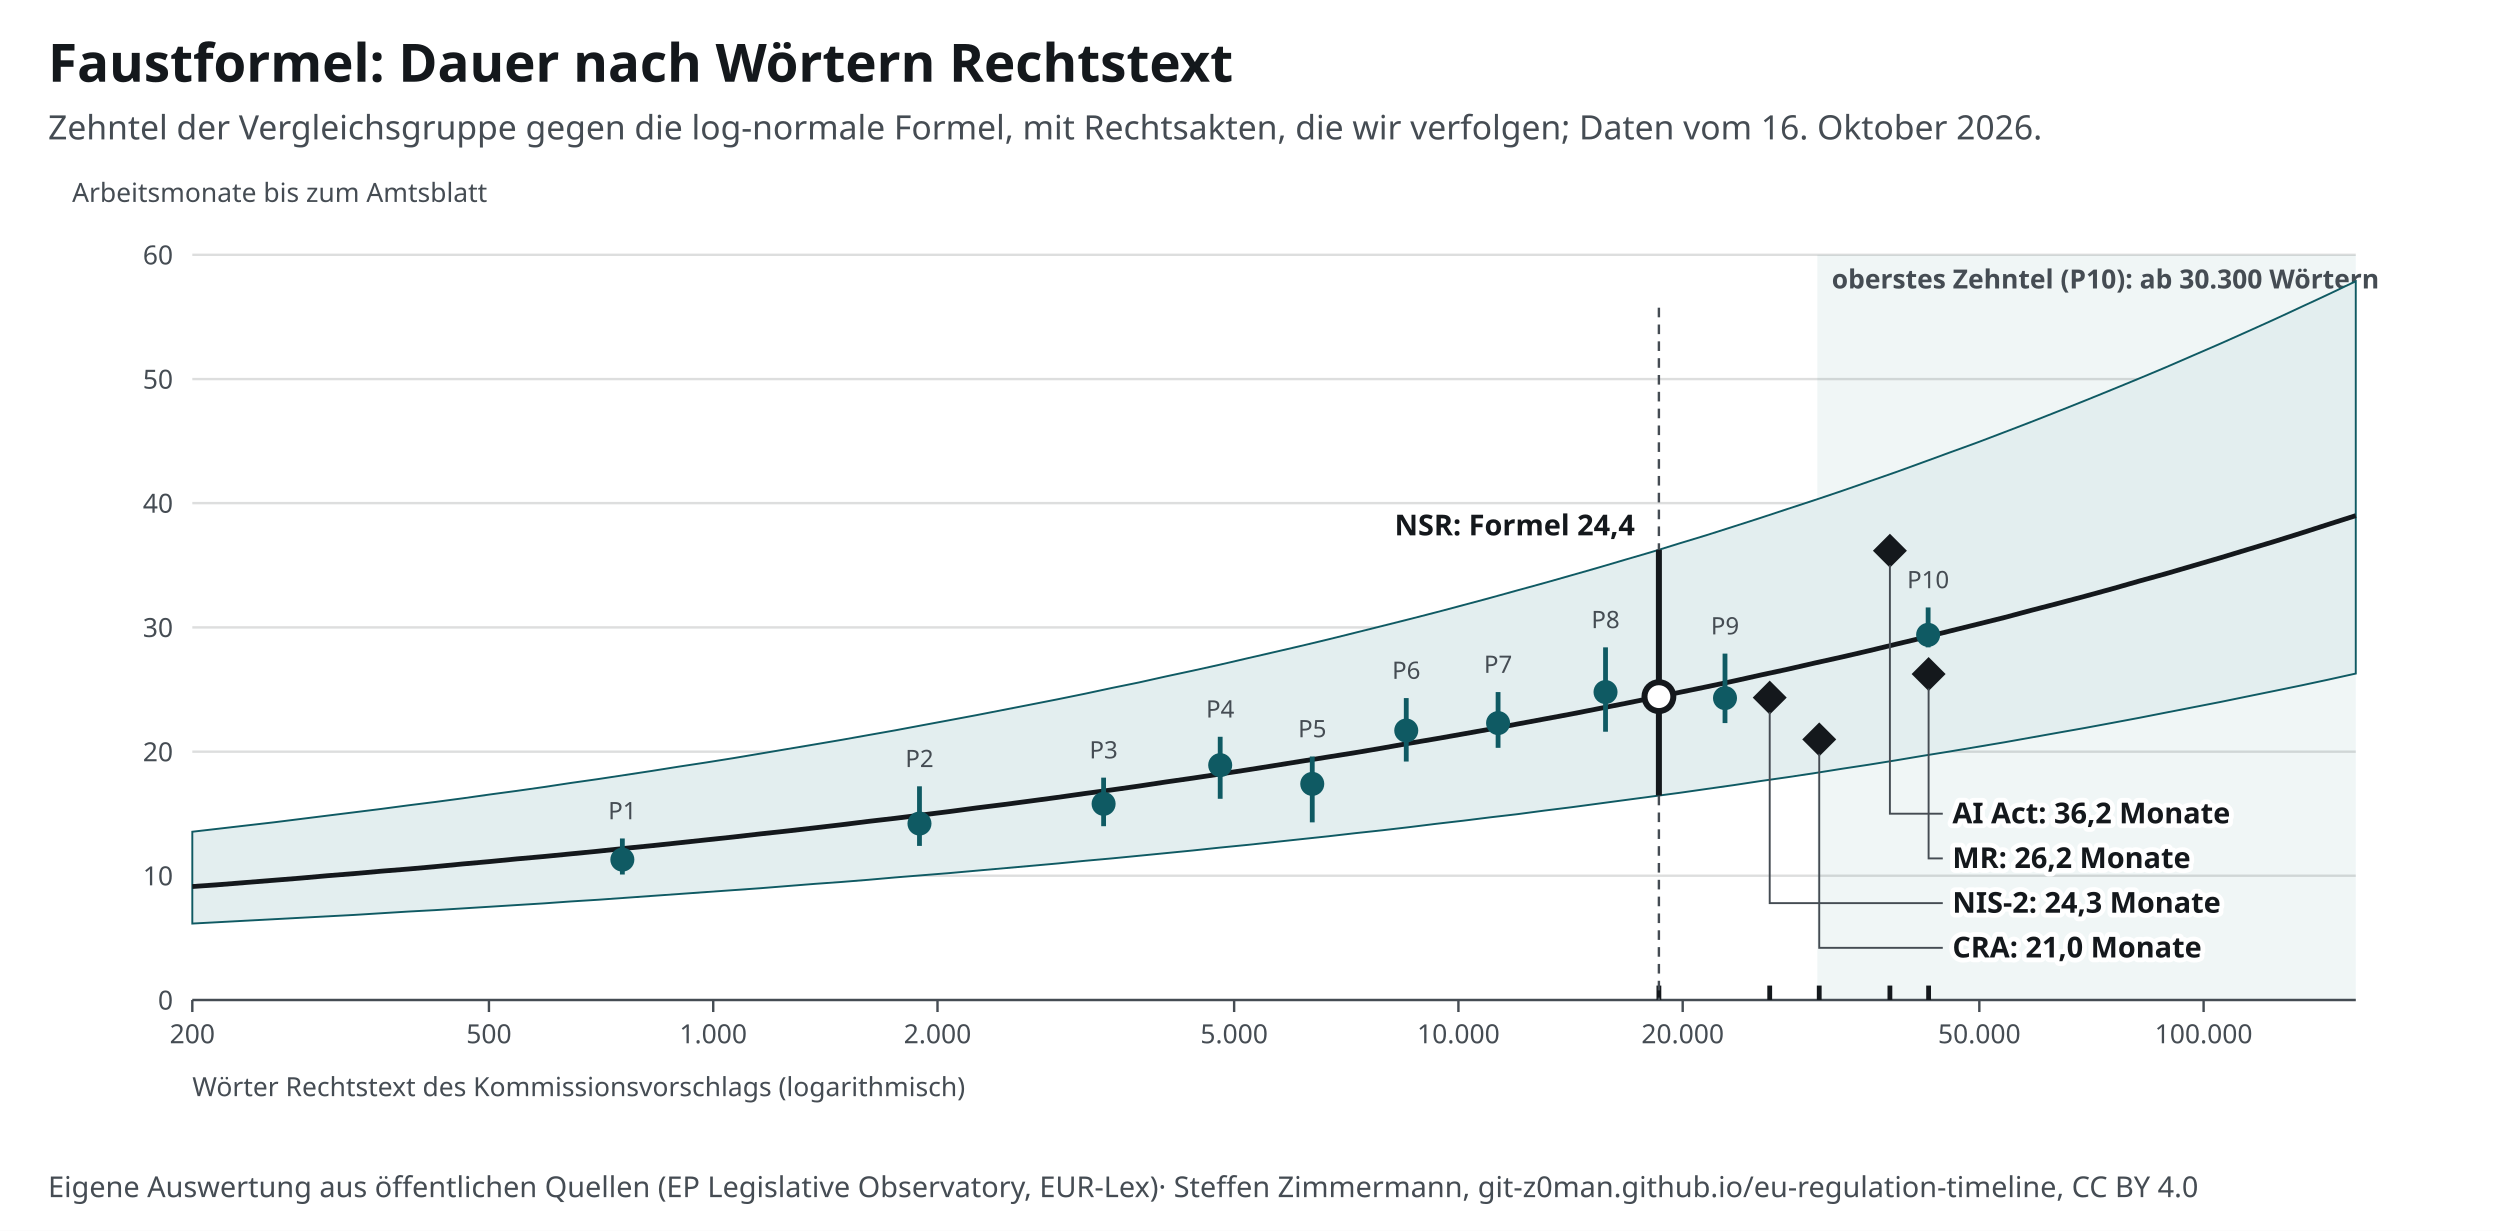
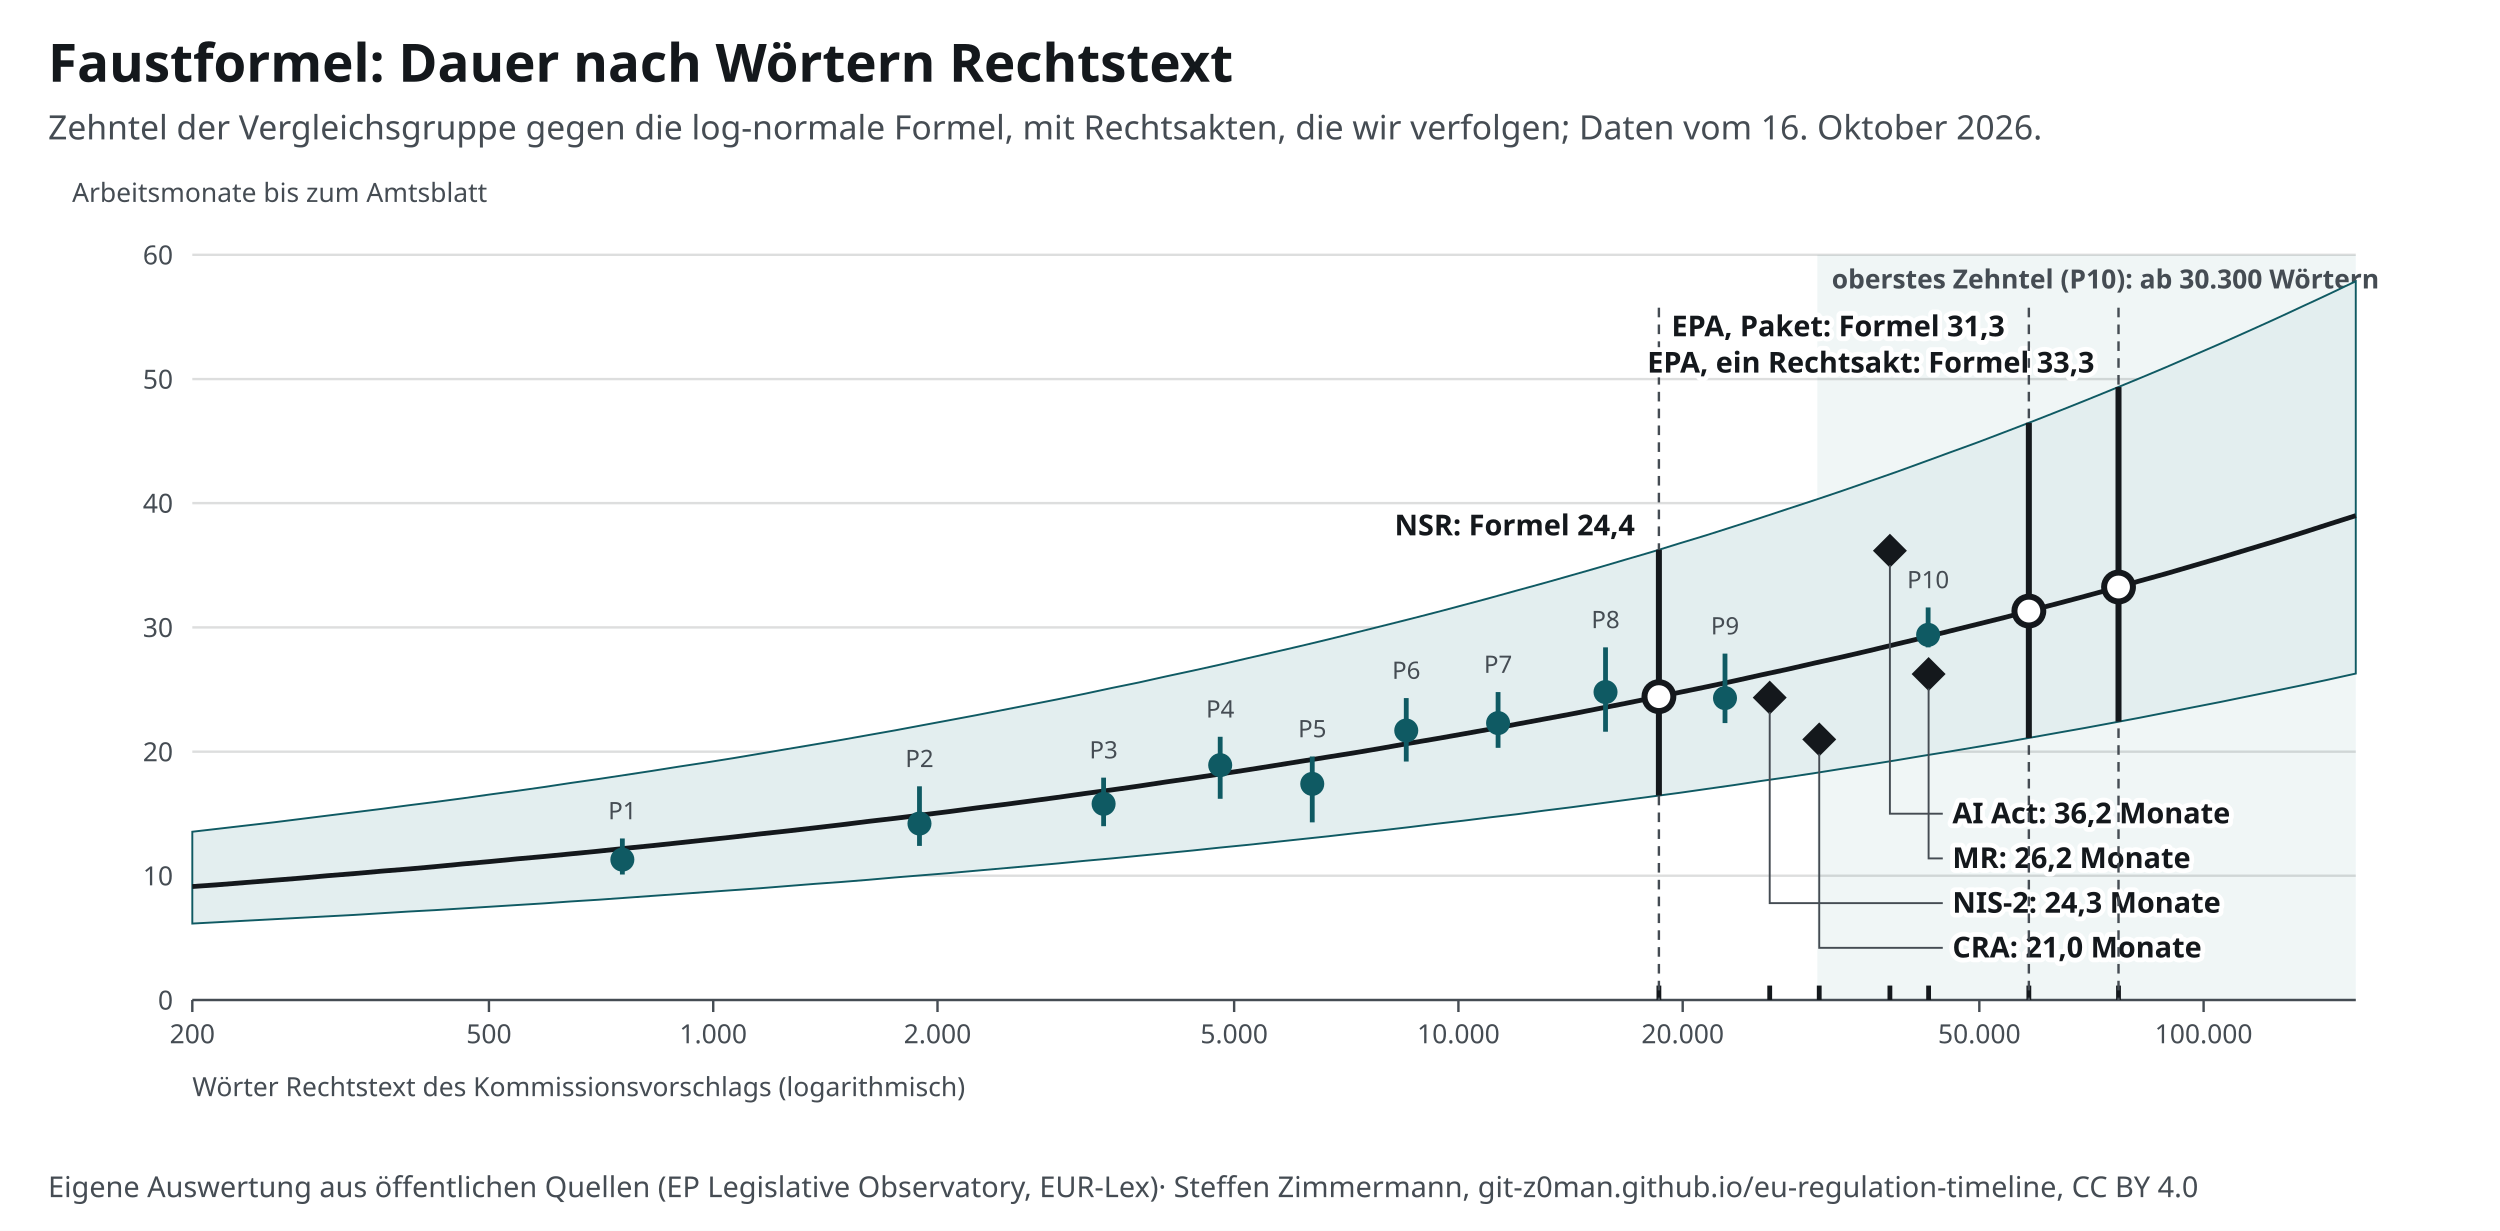
<svg xmlns="http://www.w3.org/2000/svg" width="1040" height="512" viewBox="0 0 1040 512" font-family="&quot;Source Sans 3&quot;, system-ui, -apple-system, Segoe UI, Roboto, Arial, sans-serif" font-size="13">
  <style>text{font-family:"Source Sans 3",system-ui,sans-serif}.ink,.inkf{fill:#14181c}.mu{fill:#454c53}.gr{stroke:#14181c24}.ax{stroke:#454c53}.acc{fill:#0f5a63}.accs{stroke:#0f5a63}.grey{fill:#a7b7ba}.greys{stroke:#6e9195}.tint{fill:#e3eeef}.sheet{fill:#fff}.inks{stroke:#14181c}.ink2s{stroke:#454c53}.ink2f{fill:#454c53}.hol{fill:#fff;stroke:#14181c}.holq{fill:#fff;stroke:#6e9195}.halo{paint-order:stroke;stroke:#fff;stroke-width:4px;stroke-linejoin:round}.hit .bg{fill:transparent}[hidden]{display:none}</style>
  <rect width="1040" height="512" fill="#fff" />
  <text x="20" y="34" font-size="22" font-weight="700" class="ink">Faustformel: Dauer nach Wörtern Rechtstext</text>
  <text x="20" y="58" font-size="14" class="mu">Zehntel der Vergleichsgruppe gegen die log-normale Formel, mit Rechtsakten, die wir verfolgen; Daten vom 16. Oktober 2026.</text>
  <g transform="translate(20,72)">
    <rect x="736.0" y="34" width="224.0" height="310" class="tint" opacity=".55" />
    <text x="742.0" y="48.0" font-size="11" text-anchor="start" class="mu" font-weight="600">oberstes Zehntel (P10): ab 30.300 Wörtern</text>
    <line x1="60" y1="344.0" x2="960" y2="344.0" class="gr" />
    <text x="52.0" y="348.0" font-size="11" text-anchor="end" class="mu">0</text>
    <line x1="60" y1="292.3" x2="960" y2="292.3" class="gr" />
    <text x="52.0" y="296.3" font-size="11" text-anchor="end" class="mu">10</text>
    <line x1="60" y1="240.7" x2="960" y2="240.7" class="gr" />
    <text x="52.0" y="244.7" font-size="11" text-anchor="end" class="mu">20</text>
    <line x1="60" y1="189.0" x2="960" y2="189.0" class="gr" />
    <text x="52.0" y="193.0" font-size="11" text-anchor="end" class="mu">30</text>
    <line x1="60" y1="137.3" x2="960" y2="137.3" class="gr" />
    <text x="52.0" y="141.3" font-size="11" text-anchor="end" class="mu">40</text>
    <line x1="60" y1="85.7" x2="960" y2="85.7" class="gr" />
    <text x="52.0" y="89.7" font-size="11" text-anchor="end" class="mu">50</text>
    <line x1="60" y1="34.0" x2="960" y2="34.0" class="gr" />
    <text x="52.0" y="38.0" font-size="11" text-anchor="end" class="mu">60</text>
    <line x1="60.0" y1="344" x2="60.0" y2="349" class="ax" />
    <text x="60.0" y="362.0" font-size="11" text-anchor="middle" class="mu">200</text>
    <line x1="183.4" y1="344" x2="183.4" y2="349" class="ax" />
    <text x="183.4" y="362.0" font-size="11" text-anchor="middle" class="mu">500</text>
    <line x1="276.7" y1="344" x2="276.7" y2="349" class="ax" />
    <text x="276.7" y="362.0" font-size="11" text-anchor="middle" class="mu">1.000</text>
    <line x1="370.0" y1="344" x2="370.0" y2="349" class="ax" />
    <text x="370.0" y="362.0" font-size="11" text-anchor="middle" class="mu">2.000</text>
    <line x1="493.4" y1="344" x2="493.4" y2="349" class="ax" />
    <text x="493.4" y="362.0" font-size="11" text-anchor="middle" class="mu">5.000</text>
    <line x1="586.7" y1="344" x2="586.7" y2="349" class="ax" />
    <text x="586.7" y="362.0" font-size="11" text-anchor="middle" class="mu">10.000</text>
    <line x1="680.0" y1="344" x2="680.0" y2="349" class="ax" />
    <text x="680.0" y="362.0" font-size="11" text-anchor="middle" class="mu">20.000</text>
    <line x1="803.4" y1="344" x2="803.4" y2="349" class="ax" />
    <text x="803.4" y="362.0" font-size="11" text-anchor="middle" class="mu">50.000</text>
    <line x1="896.7" y1="344" x2="896.7" y2="349" class="ax" />
    <text x="896.7" y="362.0" font-size="11" text-anchor="middle" class="mu">100.000</text>
    <line x1="60" y1="344" x2="960" y2="344" class="ax" />
    <path d="M60.0 274.0 L71.3 272.7 L82.5 271.4 L93.8 270.1 L105.0 268.7 L116.2 267.3 L127.5 265.9 L138.7 264.5 L150.0 263.0 L161.2 261.6 L172.5 260.1 L183.8 258.5 L195.0 257.0 L206.3 255.4 L217.5 253.7 L228.8 252.1 L240.0 250.4 L251.2 248.7 L262.5 246.9 L273.7 245.2 L285.0 243.4 L296.3 241.5 L307.5 239.6 L318.8 237.7 L330.0 235.8 L341.2 233.8 L352.5 231.8 L363.7 229.7 L375.0 227.6 L386.2 225.5 L397.5 223.3 L408.8 221.1 L420.0 218.9 L431.3 216.6 L442.5 214.2 L453.8 211.9 L465.0 209.4 L476.2 207.0 L487.5 204.5 L498.7 201.9 L510.0 199.3 L521.2 196.7 L532.5 194.0 L543.8 191.2 L555.0 188.4 L566.2 185.6 L577.5 182.7 L588.8 179.7 L600.0 176.7 L611.2 173.6 L622.5 170.5 L633.8 167.3 L645.0 164.1 L656.2 160.8 L667.5 157.5 L678.8 154.0 L690.0 150.6 L701.3 147.0 L712.5 143.4 L723.7 139.7 L735.0 136.0 L746.3 132.2 L757.5 128.3 L768.7 124.4 L780.0 120.3 L791.2 116.2 L802.5 112.1 L813.8 107.8 L825.0 103.5 L836.2 99.1 L847.5 94.6 L858.8 90.0 L870.0 85.4 L881.2 80.7 L892.5 75.8 L903.8 70.9 L915.0 65.9 L926.3 60.8 L937.5 55.6 L948.7 50.4 L960.0 45.0 L960.0 208.2 L948.7 210.7 L937.5 213.1 L926.3 215.4 L915.0 217.7 L903.8 220.0 L892.5 222.2 L881.2 224.4 L870.0 226.6 L858.8 228.7 L847.5 230.8 L836.2 232.8 L825.0 234.8 L813.8 236.8 L802.5 238.7 L791.2 240.6 L780.0 242.4 L768.7 244.3 L757.5 246.1 L746.3 247.8 L735.0 249.6 L723.7 251.3 L712.5 252.9 L701.3 254.6 L690.0 256.2 L678.8 257.8 L667.5 259.3 L656.2 260.8 L645.0 262.3 L633.8 263.8 L622.5 265.2 L611.2 266.7 L600.0 268.0 L588.8 269.4 L577.5 270.7 L566.2 272.1 L555.0 273.4 L543.8 274.6 L532.5 275.9 L521.2 277.1 L510.0 278.3 L498.7 279.5 L487.5 280.6 L476.2 281.8 L465.0 282.9 L453.8 284.0 L442.5 285.1 L431.3 286.1 L420.0 287.2 L408.8 288.2 L397.5 289.2 L386.2 290.2 L375.0 291.2 L363.7 292.1 L352.5 293.0 L341.2 294.0 L330.0 294.9 L318.8 295.7 L307.5 296.6 L296.3 297.5 L285.0 298.3 L273.7 299.1 L262.5 299.9 L251.2 300.7 L240.0 301.5 L228.8 302.3 L217.5 303.0 L206.3 303.8 L195.0 304.5 L183.8 305.2 L172.5 305.9 L161.2 306.6 L150.0 307.2 L138.7 307.9 L127.5 308.6 L116.2 309.2 L105.0 309.8 L93.8 310.4 L82.5 311.0 L71.3 311.6 L60.0 312.2 Z" class="tint accs" stroke-width=".8" />
    <polyline fill="none" class="inks" stroke-width="2" points="60.0,296.8 71.3,296.0 82.5,295.1 93.8,294.2 105.0,293.3 116.2,292.3 127.5,291.4 138.7,290.4 150.0,289.5 161.2,288.5 172.5,287.4 183.8,286.4 195.0,285.3 206.3,284.3 217.5,283.2 228.8,282.1 240.0,280.9 251.2,279.8 262.5,278.6 273.7,277.4 285.0,276.2 296.3,274.9 307.5,273.7 318.8,272.4 330.0,271.1 341.2,269.7 352.5,268.4 363.7,267.0 375.0,265.6 386.2,264.1 397.5,262.7 408.8,261.2 420.0,259.7 431.3,258.1 442.5,256.6 453.8,255.0 465.0,253.3 476.2,251.7 487.5,250.0 498.7,248.3 510.0,246.5 521.2,244.7 532.5,242.9 543.8,241.1 555.0,239.2 566.2,237.2 577.5,235.3 588.8,233.3 600.0,231.3 611.2,229.2 622.5,227.1 633.8,225.0 645.0,222.8 656.2,220.6 667.5,218.3 678.8,216.0 690.0,213.7 701.3,211.3 712.5,208.8 723.7,206.4 735.0,203.8 746.3,201.3 757.5,198.7 768.7,196.0 780.0,193.3 791.2,190.5 802.5,187.7 813.8,184.9 825.0,181.9 836.2,179.0 847.5,176.0 858.8,172.9 870.0,169.7 881.2,166.6 892.5,163.3 903.8,160.0 915.0,156.6 926.3,153.2 937.5,149.7 948.7,146.1 960.0,142.5" />
    <line x1="238.9" y1="291.8" x2="238.9" y2="276.8" class="accs" stroke-width="2" />
    <circle cx="238.9" cy="285.6" r="5" class="acc" />
    <text x="238.9" y="268.8" font-size="10" text-anchor="middle" class="mu">P1</text>
    <line x1="362.5" y1="279.9" x2="362.5" y2="255.1" class="accs" stroke-width="2" />
    <circle cx="362.5" cy="270.6" r="5" class="acc" />
    <text x="362.5" y="247.1" font-size="10" text-anchor="middle" class="mu">P2</text>
    <line x1="439.1" y1="271.7" x2="439.1" y2="251.5" class="accs" stroke-width="2" />
    <circle cx="439.1" cy="262.4" r="5" class="acc" />
    <text x="439.1" y="243.5" font-size="10" text-anchor="middle" class="mu">P3</text>
    <line x1="487.6" y1="260.3" x2="487.6" y2="234.5" class="accs" stroke-width="2" />
    <circle cx="487.6" cy="246.3" r="5" class="acc" />
    <text x="487.6" y="226.5" font-size="10" text-anchor="middle" class="mu">P4</text>
    <line x1="525.9" y1="270.1" x2="525.9" y2="242.7" class="accs" stroke-width="2" />
    <circle cx="525.9" cy="254.1" r="5" class="acc" />
    <text x="525.9" y="234.7" font-size="10" text-anchor="middle" class="mu">P5</text>
    <line x1="565.0" y1="244.8" x2="565.0" y2="218.4" class="accs" stroke-width="2" />
    <circle cx="565.0" cy="231.9" r="5" class="acc" />
    <text x="565.0" y="210.4" font-size="10" text-anchor="middle" class="mu">P6</text>
    <line x1="603.2" y1="239.1" x2="603.2" y2="215.9" class="accs" stroke-width="2" />
    <circle cx="603.2" cy="228.8" r="5" class="acc" />
    <text x="603.2" y="207.9" font-size="10" text-anchor="middle" class="mu">P7</text>
    <line x1="647.9" y1="232.4" x2="647.9" y2="197.3" class="accs" stroke-width="2" />
    <circle cx="647.9" cy="215.9" r="5" class="acc" />
    <text x="647.9" y="189.3" font-size="10" text-anchor="middle" class="mu">P8</text>
    <line x1="697.6" y1="228.8" x2="697.6" y2="199.9" class="accs" stroke-width="2" />
    <circle cx="697.6" cy="218.4" r="5" class="acc" />
    <text x="697.6" y="191.9" font-size="10" text-anchor="middle" class="mu">P9</text>
    <line x1="782.1" y1="197.3" x2="782.1" y2="180.7" class="accs" stroke-width="2" />
    <circle cx="782.1" cy="192.1" r="5" class="acc" />
    <text x="782.1" y="172.7" font-size="10" text-anchor="middle" class="mu">P10</text>
    <g data-proc-item="cra">
      <line x1="736.8" y1="344" x2="736.8" y2="338" class="inks" stroke-width="2" />
      <rect x="731.8" y="230.6" width="10" height="10" transform="rotate(45 736.8 235.6)" class="inkf" />
      <polyline points="736.8,241.6 736.8,322.3 788.2,322.3" fill="none" class="ink2s" stroke-width=".8" />
      <text x="792.2" y="326.3" font-size="12" text-anchor="start" class="ink halo" font-weight="700">CRA: 21,0 Monate</text>
    </g>
    <g data-proc-item="machinery-regulation">
      <line x1="782.3" y1="344" x2="782.3" y2="338" class="inks" stroke-width="2" />
      <rect x="777.3" y="203.4" width="10" height="10" transform="rotate(45 782.3 208.4)" class="inkf" />
      <polyline points="782.3,214.4 782.3,285.1 788.2,285.1" fill="none" class="ink2s" stroke-width=".8" />
      <text x="792.2" y="289.1" font-size="12" text-anchor="start" class="ink halo" font-weight="700">MR: 26,2 Monate</text>
    </g>
    <g data-proc-item="ai-act">
      <line x1="766.2" y1="344" x2="766.2" y2="338" class="inks" stroke-width="2" />
      <rect x="761.2" y="152.1" width="10" height="10" transform="rotate(45 766.2 157.1)" class="inkf" />
      <polyline points="766.2,163.1 766.2,266.5 788.2,266.5" fill="none" class="ink2s" stroke-width=".8" />
      <text x="792.2" y="270.5" font-size="12" text-anchor="start" class="ink halo" font-weight="700">AI Act: 36,2 Monate</text>
    </g>
    <g data-proc-item="nis2">
      <line x1="716.2" y1="344" x2="716.2" y2="338" class="inks" stroke-width="2" />
      <rect x="711.2" y="213.2" width="10" height="10" transform="rotate(45 716.2 218.2)" class="inkf" />
      <polyline points="716.2,224.2 716.2,303.7 788.2,303.7" fill="none" class="ink2s" stroke-width=".8" />
      <text x="792.2" y="307.7" font-size="12" text-anchor="start" class="ink halo" font-weight="700">NIS-2: 24,3 Monate</text>
    </g>
    <g data-proc-item="standardisation-revision">
      <line x1="670.1" y1="344" x2="670.1" y2="338" class="inks" stroke-width="2" />
      <line x1="670.1" y1="56" x2="670.1" y2="344" class="ink2s" stroke-dasharray="4 3" />
      <line x1="670.1" y1="258.9" x2="670.1" y2="156.7" class="inks" stroke-width="2.5" />
      <circle cx="670.1" cy="217.8" r="6" class="hol" stroke-width="2.5" />
      <text x="660.1" y="150.7" font-size="12" text-anchor="end" class="ink halo" font-weight="700">NSR: Formel 24,4</text>
    </g>
+     <g data-proc-item="epa">
+       <line x1="861.3" y1="344" x2="861.3" y2="338" class="inks" stroke-width="2" />
+       <line x1="861.3" y1="56" x2="861.3" y2="344" class="ink2s" stroke-dasharray="4 3" />
+       <line x1="861.3" y1="228.2" x2="861.3" y2="89.0" class="inks" stroke-width="2.5" />
+       <circle cx="861.3" cy="172.2" r="6" class="hol" stroke-width="2.5" />
+       <text x="851.3" y="83.0" font-size="12" text-anchor="end" class="ink halo" font-weight="700">EPA, ein Rechtsakt: Formel 33,3</text>
+     </g>
+     <g data-proc-item="epa">
+       <line x1="824.0" y1="344" x2="824.0" y2="338" class="inks" stroke-width="2" />
+       <line x1="824.0" y1="56" x2="824.0" y2="344" class="ink2s" stroke-dasharray="4 3" />
+       <line x1="824.0" y1="235.0" x2="824.0" y2="103.9" class="inks" stroke-width="2.5" />
+       <circle cx="824.0" cy="182.2" r="6" class="hol" stroke-width="2.5" />
+       <text x="814.0" y="67.9" font-size="12" text-anchor="end" class="ink halo" font-weight="700">EPA, Paket: Formel 31,3</text>
+     </g>
    <text x="60.0" y="384.0" font-size="11" text-anchor="start" class="mu">Wörter Rechtstext des Kommissionsvorschlags (logarithmisch)</text>
    <text x="10.0" y="12.0" font-size="11" text-anchor="start" class="mu">Arbeitsmonate bis zum Amtsblatt</text>
  </g>
  <text x="20" y="498" font-size="12" class="mu">Eigene Auswertung aus öffentlichen Quellen (EP Legislative Observatory, EUR-Lex)<tspan> · Steffen Zimmermann, git-z0man.github.io/eu-regulation-timeline, CC BY 4.0</tspan>
  </text>
</svg>
